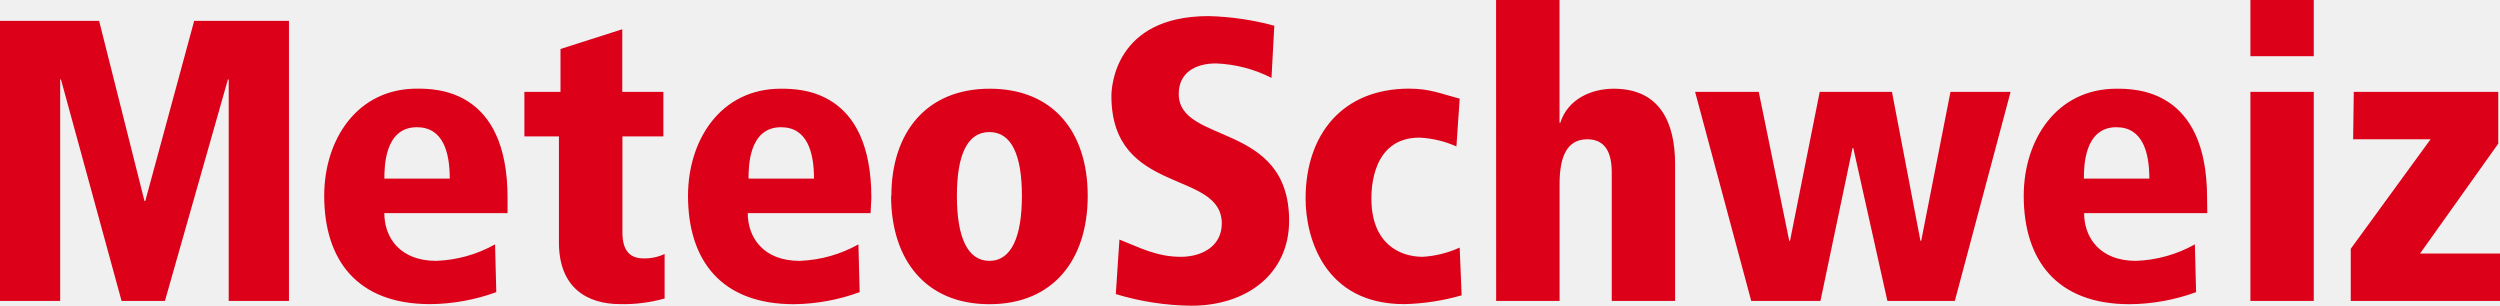
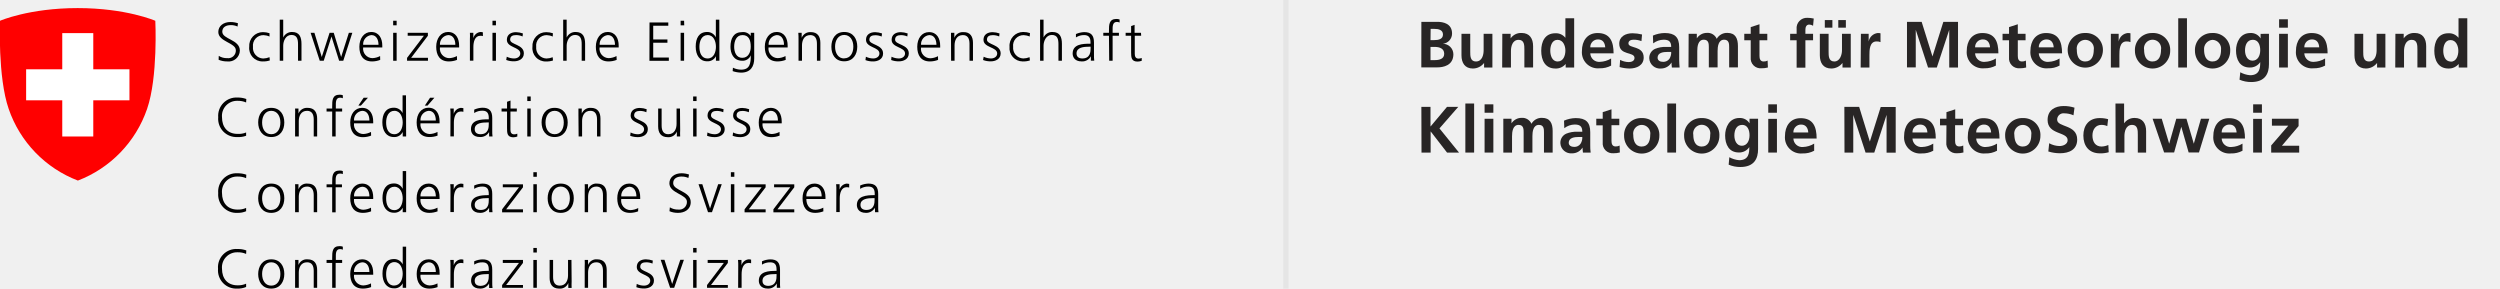
- <svg xmlns="http://www.w3.org/2000/svg" viewBox="0 0 346.07 42.32">
+ <svg xmlns="http://www.w3.org/2000/svg" viewBox="0 0 547.29 63.19">
  <defs>
-     <style>.a{fill:#dc0018;}</style>
+     <style>.a{fill:#282525;}.b{fill:red;}.c,.e{fill:#fff;}.d{fill:none;stroke:#e5e5e5;stroke-miterlimit:10;stroke-width:1.16px;}.e{opacity:0;}</style>
  </defs>
-   <path class="a" d="M325.74 19.28h10.72l-11.05 15.16v7.22h20.66V35.1H335l10.83-15.22v-7.16h-20zm-14.22-11.5h8.77V0h-8.77zm0 33.88h8.77V12.72h-8.77zm-6-14.27c0-15.11-9.94-15.11-12.55-15.11-8.27 0-12.83 7.05-12.83 14.83 0 8.83 4.5 15 14.66 15a27.28 27.28 0 0 0 9.2-1.67l-.17-6.61a18 18 0 0 1-8.16 2.28c-4.94 0-7.17-3.17-7.17-6.61h17.05zm-17.05-2.67c0-1.55 0-7.11 4.5-7.11 3.61 0 4.56 3.44 4.56 7.11zm-53.82-12l7.77 28.94H252l4.44-21.16h.11l4.72 21.16h9.33l7.72-28.94H270l-4.05 20.61h-.11l-3.94-20.61h-10l-4.11 20.61h-.11l-4.22-20.61zm-27.54 28.94h8.78V25.44c0-3.72 1-6.16 3.83-6.16 1.78 0 3.39.94 3.39 4.55v17.83h8.77V22.72c0-5.77-2.11-10.44-8.5-10.44-3.17 0-6.39 1.5-7.39 4.72h-.11V0h-8.78zm-5.05-7.39a14.37 14.37 0 0 1-5.11 1.28c-3.33 0-7.11-1.94-7.11-8.06 0-1.11 0-8.44 6.66-8.44a14.32 14.32 0 0 1 5.11 1.22l.45-6.61c-2.55-.67-4.11-1.39-7-1.39-9.22 0-14.33 6.33-14.33 15.22 0 5.28 2.5 14.61 13.66 14.61a31.2 31.2 0 0 0 7.94-1.22zM176.4 3.56a38 38 0 0 0-9.11-1.33c-13 0-13.44 9.88-13.44 11.05 0 13.83 15.28 10.16 15.28 17.66 0 3.17-2.78 4.61-5.67 4.61-3.39 0-5.78-1.33-8.5-2.39l-.5 7.55a37.28 37.28 0 0 0 10.44 1.61c7.72 0 13.55-4.44 13.55-11.77 0-13.78-15.28-10.5-15.28-17.55 0-2.89 2.22-4.22 5.17-4.22a18.47 18.47 0 0 1 7.67 2zm-43.94 23.55c0-5.66 1.44-8.83 4.5-8.83s4.5 3.17 4.5 8.83-1.44 9-4.5 9-4.5-3.33-4.5-9m-9.11 0c0 8.77 4.72 15 13.61 15s13.61-6.22 13.61-15-4.72-14.83-13.57-14.83-13.61 6.17-13.61 14.83m-2.77.28c0-15.11-9.94-15.11-12.55-15.11-8.28 0-12.83 7.05-12.83 14.83 0 8.83 4.5 15 14.66 15a27.27 27.27 0 0 0 9.1-1.67l-.17-6.61a18 18 0 0 1-8.16 2.28c-4.94 0-7.16-3.17-7.16-6.61h17zm-17-2.67c0-1.55 0-7.11 4.5-7.11 3.61 0 4.56 3.44 4.56 7.11zm-31.03-5.84h4.78v14.67c0 6.33 3.94 8.55 8.5 8.55a21 21 0 0 0 6.13-.78v-6.16a6.51 6.51 0 0 1-2.89.61c-1.67 0-2.95-.78-2.95-3.61V18.88h5.67v-6.16h-5.69V4.05l-8.55 2.73v5.94h-5zm-2.33 8.5c0-15.11-9.94-15.11-12.55-15.11-8.28 0-12.83 7.05-12.83 14.83 0 8.83 4.5 15 14.66 15a27.27 27.27 0 0 0 9.16-1.66l-.17-6.61a18 18 0 0 1-8.16 2.28c-4.95 0-7.17-3.17-7.17-6.61h17.06zm-17.05-2.66c0-1.55 0-7.11 4.5-7.11 3.61 0 4.55 3.44 4.55 7.11zM31.66 41.66H40V2.89H26.88l-6.77 24.94H20L13.72 2.89H0v38.77h8.33V11h.11l8.39 30.66h6L31.55 11h.11z" />
+   <path class="a" d="M311.16,4.78h3.5c1.29,0,3.22.38,3.22,2.57a2.24,2.24,0,0,1-2,2.23v0a2.32,2.32,0,0,1,2.29,2.28c0,2.51-2.26,2.89-3.52,2.89h-3.5Zm2,4H314c.85,0,1.89-.18,1.89-1.22s-1-1.24-1.93-1.24h-.77Zm0,4.38h.94c.93,0,2.06-.23,2.06-1.39s-1.06-1.5-2.06-1.5h-.94Z" />
+   <path class="a" d="M326.71,14.78h-1.82v-1h0A3.08,3.08,0,0,1,322.44,15c-1.74,0-2.5-1.23-2.5-2.89V7.4h1.92v3.94c0,.9,0,2.12,1.24,2.12,1.39,0,1.69-1.5,1.69-2.45V7.4h1.92Z" />
+   <path class="a" d="M328.88,7.4h1.82v1h0a2.75,2.75,0,0,1,2.42-1.18c1.74,0,2.5,1.23,2.5,2.89v4.66h-1.91V10.84c0-.9,0-2.12-1.25-2.12-1.39,0-1.69,1.5-1.69,2.45v3.61h-1.92Z" />
+   <path class="a" d="M342.75,14h0a2.75,2.75,0,0,1-2.26,1c-2.26,0-3.09-1.86-3.09-3.88s.83-3.84,3.09-3.84a2.61,2.61,0,0,1,2.2,1h0V4h1.92V14.78h-1.86ZM341,13.46c1.27,0,1.69-1.35,1.69-2.39s-.49-2.35-1.72-2.35-1.59,1.36-1.59,2.35S339.73,13.46,341,13.46Z" />
+   <path class="a" d="M352.7,14.36a5,5,0,0,1-2.54.59,3.51,3.51,0,0,1-3.85-3.82c0-2.14,1.13-3.9,3.42-3.9,2.74,0,3.51,1.88,3.51,4.45h-5.1a1.93,1.93,0,0,0,2.11,1.86,5,5,0,0,0,2.45-.74Zm-1.29-4c-.06-.93-.49-1.73-1.56-1.73a1.67,1.67,0,0,0-1.71,1.73Z" />
+   <path class="a" d="M359.34,9a4.74,4.74,0,0,0-1.72-.31c-.52,0-1.13.18-1.13.81,0,1.17,3.34.43,3.34,3.09,0,1.72-1.54,2.41-3.1,2.41a8.37,8.37,0,0,1-2.17-.32l.11-1.57a4.21,4.21,0,0,0,1.89.48c.49,0,1.26-.18,1.26-.9,0-1.44-3.34-.46-3.34-3.12,0-1.59,1.39-2.29,2.9-2.29a8.86,8.86,0,0,1,2.09.27Z" />
+   <path class="a" d="M361.85,7.79a6.71,6.71,0,0,1,2.57-.56c2.25,0,3.18.93,3.18,3.11v.94c0,.75,0,1.31,0,1.85s.05,1.07.09,1.65H366a8.42,8.42,0,0,1-.08-1.1h0A2.66,2.66,0,0,1,363.63,15a2.36,2.36,0,0,1-2.58-2.19,2.17,2.17,0,0,1,1.26-2.11,5.83,5.83,0,0,1,2.48-.43h1.06c0-1.19-.53-1.58-1.66-1.58a3.85,3.85,0,0,0-2.28.8Zm2.25,5.75a1.63,1.63,0,0,0,1.35-.65,2.5,2.5,0,0,0,.4-1.52H365c-.86,0-2.13.14-2.13,1.27C362.89,13.27,363.42,13.54,364.1,13.54Z" />
+   <path class="a" d="M369.67,7.4h1.79v1h0a2.59,2.59,0,0,1,2.19-1.2,2.15,2.15,0,0,1,2.17,1.3,2.56,2.56,0,0,1,2.31-1.3c1.82,0,2.33,1.25,2.33,2.89v4.66h-1.92v-4.4c0-.69,0-1.66-1.1-1.66-1.27,0-1.43,1.52-1.43,2.48v3.58h-1.92v-4.4c0-.69,0-1.66-1.1-1.66-1.28,0-1.43,1.52-1.43,2.48v3.58h-1.92Z" />
+   <path class="a" d="M383.26,8.81h-1.41V7.4h1.41V5.93l1.92-.62V7.4h1.71V8.81h-1.71v3.43c0,.63.17,1.22.9,1.22a1.71,1.71,0,0,0,.88-.2l.06,1.52a5.26,5.26,0,0,1-1.42.17,2.17,2.17,0,0,1-2.34-2.39Z" />
+   <path class="a" d="M393.31,8.81h-1.42V7.4h1.42v-1a2.25,2.25,0,0,1,2.35-2.5,6.42,6.42,0,0,1,1.4.16l-.15,1.58a1.54,1.54,0,0,0-.84-.26c-.64,0-.84.56-.84,1.14V7.4h1.68V8.81h-1.68v6h-1.92Z" />
+   <path class="a" d="M405.16,14.78h-1.81v-1h0A3.08,3.08,0,0,1,400.9,15c-1.75,0-2.51-1.23-2.51-2.89V7.4h1.92v3.94c0,.9,0,2.12,1.25,2.12s1.68-1.5,1.68-2.45V7.4h1.92Zm-5.68-8.72V4.4h1.66V6.06Zm4.61-1.66V6.06h-1.66V4.4Z" />
+   <path class="a" d="M407.38,7.4h1.7V9.08h0a2.27,2.27,0,0,1,2-1.85,2,2,0,0,1,.59.06V9.22a2,2,0,0,0-.86-.15c-1.56,0-1.56,1.94-1.56,3v2.71h-1.92Z" />
+   <path class="a" d="M417.47,4.78h3.21l2.37,7.58h0l2.38-7.58h3.21v10h-1.92V6.53h0L424,14.78h-1.92l-2.69-8.25,0,0v8.22h-1.92Z" />
+   <path class="a" d="M436.93,14.36a5,5,0,0,1-2.53.59,3.51,3.51,0,0,1-3.85-3.82c0-2.14,1.13-3.9,3.42-3.9,2.74,0,3.51,1.88,3.51,4.45h-5.1a1.93,1.93,0,0,0,2.11,1.86,4.93,4.93,0,0,0,2.44-.74Zm-1.28-4c-.06-.93-.49-1.73-1.56-1.73a1.67,1.67,0,0,0-1.71,1.73Z" />
+   <path class="a" d="M439.81,8.81h-1.42V7.4h1.42V5.93l1.92-.62V7.4h1.7V8.81h-1.7v3.43c0,.63.17,1.22.9,1.22a1.7,1.7,0,0,0,.87-.2l.06,1.52a5.26,5.26,0,0,1-1.42.17,2.17,2.17,0,0,1-2.33-2.39Z" />
+   <path class="a" d="M450.87,14.36a5,5,0,0,1-2.53.59,3.51,3.51,0,0,1-3.85-3.82c0-2.14,1.13-3.9,3.42-3.9,2.73,0,3.51,1.88,3.51,4.45h-5.1a1.93,1.93,0,0,0,2.11,1.86,4.93,4.93,0,0,0,2.44-.74Zm-1.28-4c-.06-.93-.49-1.73-1.56-1.73a1.67,1.67,0,0,0-1.71,1.73Z" />
+   <path class="a" d="M456.5,7.23a3.69,3.69,0,0,1,3.86,3.91,3.86,3.86,0,0,1-7.71,0A3.69,3.69,0,0,1,456.5,7.23Zm0,6.23c1.47,0,1.86-1.32,1.86-2.55a1.88,1.88,0,1,0-3.71,0C454.65,12.13,455,13.46,456.5,13.46Z" />
+   <path class="a" d="M462.1,7.4h1.71V9.08h0a2.25,2.25,0,0,1,2-1.85,2,2,0,0,1,.58.06V9.22a2,2,0,0,0-.86-.15c-1.56,0-1.56,1.94-1.56,3v2.71H462.1Z" />
+   <path class="a" d="M471.22,7.23a3.7,3.7,0,0,1,3.87,3.91,3.86,3.86,0,0,1-7.72,0A3.7,3.7,0,0,1,471.22,7.23Zm0,6.23c1.48,0,1.86-1.32,1.86-2.55a1.88,1.88,0,1,0-3.7,0C469.38,12.13,469.76,13.46,471.22,13.46Z" />
+   <path class="a" d="M476.85,4h1.91V14.78h-1.91Z" />
+   <path class="a" d="M484.36,7.23a3.7,3.7,0,0,1,3.87,3.91,3.86,3.86,0,0,1-7.72,0A3.7,3.7,0,0,1,484.36,7.23Zm0,6.23c1.48,0,1.86-1.32,1.86-2.55a1.94,1.94,0,0,0-1.86-2.19,2,2,0,0,0-1.85,2.19C482.51,12.13,482.9,13.46,484.36,13.46Z" />
+   <path class="a" d="M496.71,7.4v6.66c0,2-.8,3.9-3.89,3.9a6.46,6.46,0,0,1-2.55-.51l.16-1.63a5.44,5.44,0,0,0,2.15.65c2.11,0,2.22-1.59,2.22-2.87h0a2.65,2.65,0,0,1-2.3,1.18c-2.17,0-3-1.75-3-3.73,0-1.77.91-3.82,3.12-3.82a2.44,2.44,0,0,1,2.26,1.18h0v-1ZM494.8,11c0-1.26-.49-2.29-1.61-2.29-1.3,0-1.72,1.2-1.72,2.33s.53,2.24,1.64,2.24S494.8,12.24,494.8,11Z" />
+   <path class="a" d="M498.93,4.22h1.92V6.06h-1.92Zm0,3.18h1.92v7.38h-1.92Z" />
+   <path class="a" d="M509,14.36a5,5,0,0,1-2.53.59,3.5,3.5,0,0,1-3.85-3.82c0-2.14,1.13-3.9,3.42-3.9,2.73,0,3.51,1.88,3.51,4.45h-5.1a1.93,1.93,0,0,0,2.1,1.86A5,5,0,0,0,509,12.8Zm-1.29-4c-.05-.93-.48-1.73-1.56-1.73a1.67,1.67,0,0,0-1.7,1.73Z" />
+   <path class="a" d="M522.2,14.78h-1.82v-1h0A3.08,3.08,0,0,1,517.94,15c-1.75,0-2.51-1.23-2.51-2.89V7.4h1.92v3.94c0,.9,0,2.12,1.24,2.12,1.39,0,1.69-1.5,1.69-2.45V7.4h1.92Z" />
+   <path class="a" d="M524.39,7.4h1.82v1h0a2.74,2.74,0,0,1,2.42-1.18c1.74,0,2.5,1.23,2.5,2.89v4.66h-1.92V10.84c0-.9,0-2.12-1.24-2.12-1.39,0-1.69,1.5-1.69,2.45v3.61h-1.92Z" />
+   <path class="a" d="M538.24,14h0A2.77,2.77,0,0,1,536,15c-2.26,0-3.09-1.86-3.09-3.88s.83-3.84,3.09-3.84a2.63,2.63,0,0,1,2.21,1h0V4h1.92V14.78h-1.87Zm-1.76-.49c1.28,0,1.69-1.35,1.69-2.39s-.48-2.35-1.72-2.35-1.58,1.36-1.58,2.35S535.22,13.46,536.48,13.46Z" />
+   <path class="a" d="M311.16,23.4h2v4.3l3.61-4.3h2.46l-4.11,4.71,4.28,5.29h-2.62l-3.59-4.64h0V33.4h-2Z" />
+   <path class="a" d="M320.79,22.66h1.92V33.4h-1.92Z" />
+   <path class="a" d="M325,22.84h1.92v1.84H325ZM325,26h1.92V33.4H325Z" />
+   <path class="a" d="M329.1,26h1.79v1h0a2.62,2.62,0,0,1,2.19-1.2,2.17,2.17,0,0,1,2.18,1.3,2.54,2.54,0,0,1,2.31-1.3c1.81,0,2.33,1.25,2.33,2.89V33.4H338V29c0-.69,0-1.66-1.1-1.66-1.28,0-1.43,1.52-1.43,2.48V33.4h-1.92V29c0-.69,0-1.66-1.1-1.66-1.28,0-1.44,1.52-1.44,2.48V33.4H329.1Z" />
+   <path class="a" d="M342.39,26.41a6.7,6.7,0,0,1,2.56-.56c2.25,0,3.18.93,3.18,3.11v.94c0,.75,0,1.31,0,1.85s0,1.07.09,1.65h-1.69c-.07-.39-.07-.88-.09-1.1h0a2.63,2.63,0,0,1-2.27,1.27,2.35,2.35,0,0,1-2.58-2.19,2.18,2.18,0,0,1,1.26-2.11,5.8,5.8,0,0,1,2.48-.43h1.06c0-1.19-.53-1.58-1.67-1.58a3.82,3.82,0,0,0-2.27.8Zm2.25,5.75a1.61,1.61,0,0,0,1.34-.65,2.44,2.44,0,0,0,.41-1.52h-.83c-.86,0-2.14.14-2.14,1.27C343.42,31.89,344,32.16,344.64,32.16Z" />
+   <path class="a" d="M350.86,27.43h-1.41V26h1.41V24.55l1.92-.62V26h1.71v1.41h-1.71v3.43c0,.63.17,1.22.9,1.22a1.71,1.71,0,0,0,.88-.2l.05,1.52a5.18,5.18,0,0,1-1.41.17,2.17,2.17,0,0,1-2.34-2.39Z" />
+   <path class="a" d="M359.39,25.85a3.69,3.69,0,0,1,3.87,3.91,3.86,3.86,0,0,1-7.72,0A3.7,3.7,0,0,1,359.39,25.85Zm0,6.23c1.48,0,1.87-1.32,1.87-2.55a1.88,1.88,0,1,0-3.71,0C357.55,30.75,357.93,32.08,359.39,32.08Z" />
+   <path class="a" d="M365,22.66h1.92V33.4H365Z" />
+   <path class="a" d="M372.53,25.85a3.7,3.7,0,0,1,3.87,3.91,3.86,3.86,0,0,1-7.72,0A3.7,3.7,0,0,1,372.53,25.85Zm0,6.23c1.48,0,1.86-1.32,1.86-2.55a1.88,1.88,0,1,0-3.7,0C370.69,30.75,371.07,32.08,372.53,32.08Z" />
+   <path class="a" d="M384.87,26v6.66c0,2-.8,3.9-3.89,3.9a6.43,6.43,0,0,1-2.55-.51l.15-1.63a5.49,5.49,0,0,0,2.15.65c2.12,0,2.22-1.59,2.22-2.87h0a2.62,2.62,0,0,1-2.29,1.18c-2.17,0-3-1.75-3-3.73,0-1.77.91-3.82,3.12-3.82A2.44,2.44,0,0,1,383,27h0V26ZM383,29.63c0-1.26-.49-2.29-1.6-2.29-1.3,0-1.72,1.2-1.72,2.33s.53,2.24,1.63,2.24S383,30.86,383,29.63Z" />
+   <path class="a" d="M387.1,22.84H389v1.84H387.1Zm0,3.18H389V33.4H387.1Z" />
+   <path class="a" d="M397.15,33a5,5,0,0,1-2.54.59,3.51,3.51,0,0,1-3.85-3.82c0-2.14,1.13-3.9,3.42-3.9,2.74,0,3.51,1.88,3.51,4.45H392.6a1.92,1.92,0,0,0,2.1,1.86,5,5,0,0,0,2.45-.74Zm-1.29-4c-.06-.93-.49-1.73-1.56-1.73A1.66,1.66,0,0,0,392.6,29Z" />
+   <path class="a" d="M403.76,23.4H407L409.34,31h0l2.38-7.58H415v10H413V25.15h0l-2.69,8.25H408.4l-2.69-8.25,0,0V33.4h-1.92Z" />
+   <path class="a" d="M423.22,33a5,5,0,0,1-2.53.59,3.51,3.51,0,0,1-3.85-3.82c0-2.14,1.13-3.9,3.42-3.9,2.73,0,3.51,1.88,3.51,4.45h-5.1a1.93,1.93,0,0,0,2.11,1.86,4.93,4.93,0,0,0,2.44-.74Zm-1.28-4c-.06-.93-.49-1.73-1.56-1.73A1.67,1.67,0,0,0,418.67,29Z" />
+   <path class="a" d="M426.11,27.43H424.7V26h1.41V24.55l1.92-.62V26h1.71v1.41H428v3.43c0,.63.17,1.22.9,1.22a1.71,1.71,0,0,0,.88-.2l.05,1.52a5.18,5.18,0,0,1-1.41.17,2.17,2.17,0,0,1-2.34-2.39Z" />
+   <path class="a" d="M437.18,33a5,5,0,0,1-2.54.59,3.51,3.51,0,0,1-3.85-3.82c0-2.14,1.13-3.9,3.42-3.9,2.74,0,3.51,1.88,3.51,4.45h-5.1a1.93,1.93,0,0,0,2.11,1.86,5,5,0,0,0,2.45-.74Zm-1.29-4c-.06-.93-.49-1.73-1.56-1.73A1.67,1.67,0,0,0,432.62,29Z" />
+   <path class="a" d="M442.82,25.85a3.69,3.69,0,0,1,3.86,3.91,3.86,3.86,0,0,1-7.72,0A3.7,3.7,0,0,1,442.82,25.85Zm0,6.23c1.47,0,1.86-1.32,1.86-2.55a1.88,1.88,0,1,0-3.71,0C441,30.75,441.36,32.08,442.82,32.08Z" />
+   <path class="a" d="M453.92,25.24a5,5,0,0,0-2-.43,1.39,1.39,0,0,0-1.58,1.38c0,1.74,4.39,1,4.39,4.36,0,2.19-1.74,3-3.76,3a8.62,8.62,0,0,1-2.56-.39l.19-1.8a4.81,4.81,0,0,0,2.26.61c.76,0,1.78-.38,1.78-1.29,0-1.9-4.39-1.11-4.39-4.42,0-2.23,1.74-3.05,3.5-3.05a7.63,7.63,0,0,1,2.39.36Z" />
+   <path class="a" d="M461.32,27.61a3,3,0,0,0-1.3-.27c-1.19,0-1.95.95-1.95,2.33s.65,2.41,2,2.41a4.14,4.14,0,0,0,1.48-.34l.08,1.59a6.32,6.32,0,0,1-1.92.24c-2.42,0-3.63-1.65-3.63-3.9s1.26-3.82,3.56-3.82a6.47,6.47,0,0,1,1.86.24Z" />
+   <path class="a" d="M463.11,22.66H465V27h0a2.72,2.72,0,0,1,2.31-1.18c1.75,0,2.51,1.23,2.51,2.89V33.4H468V29.46c0-.9,0-2.12-1.24-2.12-1.39,0-1.69,1.5-1.69,2.45V33.4h-1.92Z" />
+   <path class="a" d="M471.24,26h2l1.63,5.46h0L476.42,26h2.23l1.61,5.46h0L481.82,26h1.83l-2.26,7.38h-2.26l-1.61-5.63h0l-1.57,5.63h-2.19Z" />
+   <path class="a" d="M490.92,33a5,5,0,0,1-2.54.59,3.51,3.51,0,0,1-3.85-3.82c0-2.14,1.13-3.9,3.42-3.9,2.74,0,3.51,1.88,3.51,4.45h-5.1a1.93,1.93,0,0,0,2.11,1.86,5,5,0,0,0,2.45-.74Zm-1.29-4c-.06-.93-.49-1.73-1.56-1.73A1.67,1.67,0,0,0,486.36,29Z" />
+   <path class="a" d="M493.25,22.84h1.92v1.84h-1.92Zm0,3.18h1.92V33.4h-1.92Z" />
+   <path class="a" d="M497.36,26h5.84V27.6l-3.66,4.31h3.79V33.4H497.2V31.84l3.74-4.33h-3.58Z" />
+   <path d="M47.89,12.23a3.26,3.26,0,0,0,1.85.5A1.67,1.67,0,0,0,51.63,11c0-1.65-3.84-1.85-3.84-4,0-1.34,1.17-2.18,2.65-2.18a5.17,5.17,0,0,1,1.65.27L52,5.81a3.32,3.32,0,0,0-1.52-.31c-.87,0-1.82.36-1.82,1.44,0,1.68,3.85,1.69,3.85,4.14a2.46,2.46,0,0,1-2.75,2.37,4.81,4.81,0,0,1-1.9-.36Z" />
+   <path d="M59,8a3.48,3.48,0,0,0-1.31-.31,2.28,2.28,0,0,0-2.31,2.56,2.32,2.32,0,0,0,2.22,2.56A4,4,0,0,0,59,12.52l.07.71a4.58,4.58,0,0,1-1.58.22,2.9,2.9,0,0,1-2.93-3.21,3,3,0,0,1,3-3.21A4.7,4.7,0,0,1,59,7.27Z" />
+   <path d="M61.24,4.3H62V8.21h0A2.09,2.09,0,0,1,63.93,7C65.58,7,66,8.13,66,9.64V13.3h-.76V9.65c0-1.05-.2-2-1.45-2S62,9,62,10V13.3h-.76Z" />
+   <path d="M75.15,13.3h-.91L72.57,8h0L70.87,13.3H70L68,7.18h.83l1.61,5.3h0l1.71-5.3h.91l1.62,5.3h0l1.69-5.3h.76Z" />
+   <path d="M83.23,13.11a4.88,4.88,0,0,1-1.77.34c-2,0-2.79-1.37-2.79-3.21S79.7,7,81.25,7c1.73,0,2.44,1.4,2.44,3v.39H79.5a2.07,2.07,0,0,0,2,2.34,3.89,3.89,0,0,0,1.71-.46Zm-.37-3.3c0-1.07-.43-2.13-1.56-2.13a2,2,0,0,0-1.8,2.13Z" />
+   <path d="M86.83,5.54h-.76v-1h.76Zm-.76,1.64h.76V13.3h-.76Z" />
+   <path d="M89.11,12.67l3.68-4.84H89.25V7.18h4.42v.65L90,12.66h3.69v.64H89.11Z" />
+   <path d="M100.05,13.11a4.94,4.94,0,0,1-1.78.34c-2,0-2.78-1.37-2.78-3.21S96.52,7,98.07,7c1.73,0,2.44,1.4,2.44,3v.39h-4.2a2.07,2.07,0,0,0,2,2.34,3.94,3.94,0,0,0,1.72-.46Zm-.37-3.3c0-1.07-.43-2.13-1.56-2.13a2,2,0,0,0-1.81,2.13Z" />
+   <path d="M102.87,8.55a13.21,13.21,0,0,0,0-1.37h.75V8.36h0A1.81,1.81,0,0,1,105.18,7a2,2,0,0,1,.53.08V7.9a1.93,1.93,0,0,0-.55-.07c-1.21,0-1.53,1.34-1.53,2.45v3h-.76Z" />
+   <path d="M108.57,5.54h-.76v-1h.76Zm-.76,1.64h.76V13.3h-.76Z" />
+   <path d="M110.94,12.42a3.73,3.73,0,0,0,1.6.38c.72,0,1.36-.4,1.36-1.09,0-1.46-2.94-1.23-2.94-3,0-1.21,1-1.67,2-1.67a4.93,4.93,0,0,1,1.51.28l-.07.66A3.53,3.53,0,0,0,113,7.68c-.78,0-1.32.24-1.32,1,0,1.14,3,1,3,3,0,1.29-1.21,1.74-2.14,1.74a4.54,4.54,0,0,1-1.72-.29Z" />
+   <path d="M121,8a3.48,3.48,0,0,0-1.31-.31,2.28,2.28,0,0,0-2.31,2.56,2.33,2.33,0,0,0,2.23,2.56,3.91,3.91,0,0,0,1.38-.28l.07.71a4.56,4.56,0,0,1-1.57.22,2.9,2.9,0,0,1-2.93-3.21,3,3,0,0,1,3-3.21,4.64,4.64,0,0,1,1.48.24Z" />
+   <path d="M123.29,4.3h.76V8.21h0A2.09,2.09,0,0,1,126,7c1.65,0,2.09,1.1,2.09,2.61V13.3h-.75V9.65c0-1.05-.21-2-1.46-2S124.05,9,124.05,10V13.3h-.76Z" />
+   <path d="M135,13.11a4.88,4.88,0,0,1-1.77.34c-2,0-2.79-1.37-2.79-3.21S131.47,7,133,7c1.73,0,2.44,1.4,2.44,3v.39h-4.19a2.07,2.07,0,0,0,2,2.34,3.89,3.89,0,0,0,1.71-.46Zm-.37-3.3c0-1.07-.43-2.13-1.56-2.13a2,2,0,0,0-1.8,2.13Z" />
+   <path d="M142.19,4.92h4.11v.72H143v3h3.11v.72H143v3.23h3.42v.72h-4.25Z" />
+   <path d="M149.79,5.54H149v-1h.76ZM149,7.18h.76V13.3H149Z" />
+   <path d="M157.49,13.3h-.76v-1h0a2,2,0,0,1-1.91,1.12c-1.68,0-2.52-1.39-2.52-3.21S153,7,154.8,7a2.07,2.07,0,0,1,1.91,1.18h0V4.3h.76Zm-2.57-.5c1.35,0,1.81-1.44,1.81-2.56s-.46-2.56-1.81-2.56-1.81,1.37-1.81,2.56S153.48,12.8,154.92,12.8Z" />
+   <path d="M165.11,12.8c0,1.71-.77,3.1-2.87,3.1a6.13,6.13,0,0,1-1.85-.33l.06-.75a4.12,4.12,0,0,0,1.8.43c1.94,0,2.11-1.42,2.11-3.15h0a1.9,1.9,0,0,1-1.86,1.2c-2,0-2.59-1.7-2.59-3.06,0-1.86.72-3.21,2.53-3.21a2,2,0,0,1,1.91.85h0v-.7h.76Zm-2.62-.14c1.37,0,1.86-1.3,1.86-2.42,0-1.48-.43-2.56-1.81-2.56s-1.82,1.37-1.82,2.56S161.2,12.66,162.49,12.66Z" />
+   <path d="M172,13.11a5,5,0,0,1-1.78.34c-2,0-2.79-1.37-2.79-3.21S168.45,7,170,7c1.73,0,2.43,1.4,2.43,3v.39h-4.19a2.07,2.07,0,0,0,2,2.34,3.94,3.94,0,0,0,1.72-.46Zm-.37-3.3c0-1.07-.44-2.13-1.57-2.13a2,2,0,0,0-1.8,2.13Z" />
+   <path d="M174.81,8.62a14.05,14.05,0,0,0-.05-1.44h.74V8.27h0a2,2,0,0,1,2-1.24c1.52,0,2.09,1,2.09,2.36V13.3h-.75V9.58c0-1.15-.41-1.9-1.46-1.9-1.38,0-1.81,1.22-1.81,2.24V13.3h-.76Z" />
+   <path d="M184.81,7c2,0,2.86,1.54,2.86,3.21s-.88,3.21-2.86,3.21S182,11.91,182,10.24,182.82,7,184.81,7Zm0,5.77c1.32,0,2-1.14,2-2.56s-.71-2.56-2-2.56-2,1.14-2,2.56S183.49,12.8,184.81,12.8Z" />
+   <path d="M189.56,12.42a3.73,3.73,0,0,0,1.6.38c.72,0,1.36-.4,1.36-1.09,0-1.46-2.94-1.23-2.94-3,0-1.21,1-1.67,2-1.67a5,5,0,0,1,1.51.28L193,8a3.61,3.61,0,0,0-1.36-.29c-.78,0-1.32.24-1.32,1,0,1.14,3,1,3,3,0,1.29-1.22,1.74-2.14,1.74a4.54,4.54,0,0,1-1.72-.29Z" />
+   <path d="M195.17,12.42a3.73,3.73,0,0,0,1.6.38c.72,0,1.36-.4,1.36-1.09,0-1.46-2.94-1.23-2.94-3,0-1.21,1-1.67,2-1.67a5,5,0,0,1,1.51.28l-.07.66a3.61,3.61,0,0,0-1.36-.29c-.78,0-1.32.24-1.32,1,0,1.14,3,1,3,3,0,1.29-1.22,1.74-2.14,1.74a4.54,4.54,0,0,1-1.72-.29Z" />
+   <path d="M205.36,13.11a4.94,4.94,0,0,1-1.78.34c-2,0-2.78-1.37-2.78-3.21s1-3.21,2.58-3.21c1.73,0,2.44,1.4,2.44,3v.39h-4.2a2.07,2.07,0,0,0,2,2.34,3.94,3.94,0,0,0,1.72-.46ZM205,9.81c0-1.07-.44-2.13-1.56-2.13a2,2,0,0,0-1.81,2.13Z" />
+   <path d="M208.19,8.62c0-.47,0-.95,0-1.44h.73V8.27h0a2,2,0,0,1,2-1.24C212.4,7,213,8,213,9.39V13.3h-.76V9.58c0-1.15-.41-1.9-1.46-1.9-1.38,0-1.81,1.22-1.81,2.24V13.3h-.76Z" />
+   <path d="M215.34,12.42a3.73,3.73,0,0,0,1.6.38c.72,0,1.36-.4,1.36-1.09,0-1.46-3-1.23-3-3,0-1.21,1-1.67,2-1.67a5,5,0,0,1,1.51.28l-.07.66a3.61,3.61,0,0,0-1.36-.29c-.78,0-1.32.24-1.32,1,0,1.14,3,1,3,3,0,1.29-1.21,1.74-2.13,1.74a4.54,4.54,0,0,1-1.72-.29Z" />
+   <path d="M225.41,8a3.48,3.48,0,0,0-1.31-.31,2.28,2.28,0,0,0-2.31,2.56A2.32,2.32,0,0,0,224,12.8a4,4,0,0,0,1.39-.28l.07.71a4.58,4.58,0,0,1-1.58.22A2.9,2.9,0,0,1,221,10.24,3,3,0,0,1,224,7a4.7,4.7,0,0,1,1.48.24Z" />
+   <path d="M227.69,4.3h.76V8.21h0A2.08,2.08,0,0,1,230.38,7c1.65,0,2.09,1.1,2.09,2.61V13.3h-.76V9.65c0-1.05-.2-2-1.45-2S228.45,9,228.45,10V13.3h-.76Z" />
+   <path d="M238.82,12.32h0a2.17,2.17,0,0,1-2,1.13c-1.74,0-2-1.18-2-1.73,0-2.06,2.18-2.15,3.77-2.15h.14V9.26c0-1-.37-1.58-1.39-1.58a3.24,3.24,0,0,0-1.8.51V7.45a5,5,0,0,1,1.8-.42c1.51,0,2.15.69,2.15,2.29V12a8.66,8.66,0,0,0,.06,1.28h-.75Zm-.07-2.1h-.21c-1.31,0-2.87.13-2.87,1.48,0,.8.57,1.1,1.27,1.1,1.78,0,1.81-1.55,1.81-2.21Z" />
+   <path d="M242.77,7.83h-1.24V7.18h1.24V6.73c0-1.28,0-2.58,1.62-2.58a1.85,1.85,0,0,1,.71.12l0,.66a1.43,1.43,0,0,0-.6-.13c-1,0-.93,1.12-.93,1.85v.53h1.38v.65h-1.38V13.3h-.75Z" />
+   <path d="M249.82,7.83h-1.4v4c0,.55.21,1,.82,1a1.85,1.85,0,0,0,.7-.14l0,.62a2.79,2.79,0,0,1-.92.17c-1.35,0-1.4-.93-1.4-2V7.83h-1.2V7.18h1.2V5.7l.76-.26V7.18h1.4Z" />
+   <path d="M53.88,22.43A4.47,4.47,0,0,0,52,22.07a3.3,3.3,0,0,0-3.4,3.62c0,2.11,1.19,3.62,3.4,3.62A4.29,4.29,0,0,0,53.88,29l0,.72A4.59,4.59,0,0,1,52,30a4,4,0,0,1-4.23-4.34A4,4,0,0,1,52,21.35a5.38,5.38,0,0,1,1.92.32Z" />
+   <path d="M59.38,23.61c2,0,2.86,1.54,2.86,3.21S61.36,30,59.38,30s-2.86-1.54-2.86-3.21S57.4,23.61,59.38,23.61Zm0,5.77c1.32,0,2-1.14,2-2.56s-.71-2.56-2-2.56-2,1.14-2,2.56S58.06,29.38,59.38,29.38Z" />
+   <path d="M64.6,25.2a14.05,14.05,0,0,0,0-1.44h.74v1.09h0a2,2,0,0,1,2-1.24c1.52,0,2.09,1,2.09,2.36v3.91h-.75V26.16c0-1.15-.41-1.9-1.46-1.9-1.38,0-1.81,1.21-1.81,2.23v3.39H64.6Z" />
+   <path d="M72.72,24.41H71.49v-.65h1.23v-.45c0-1.28,0-2.58,1.62-2.58a1.81,1.81,0,0,1,.71.12l0,.66a1.44,1.44,0,0,0-.61-.13c-1,0-.92,1.12-.92,1.85v.53h1.38v.65H73.48v5.47h-.76Z" />
+   <path d="M81.24,29.69a4.94,4.94,0,0,1-1.78.34c-2,0-2.79-1.37-2.79-3.21s1-3.21,2.59-3.21c1.73,0,2.44,1.4,2.44,3V27H77.5a2.07,2.07,0,0,0,2,2.34,3.94,3.94,0,0,0,1.72-.46Zm-.37-3.3c0-1.07-.44-2.13-1.57-2.13a2,2,0,0,0-1.8,2.13Zm-1.26-5h.94L79,23.12h-.55Z" />
+   <path d="M88.91,29.88h-.75v-1h0A2,2,0,0,1,86.22,30c-1.68,0-2.52-1.4-2.52-3.21s.72-3.21,2.52-3.21a2.06,2.06,0,0,1,1.91,1.18h0V20.87h.75Zm-2.57-.5c1.35,0,1.82-1.44,1.82-2.56s-.47-2.56-1.82-2.56-1.81,1.37-1.81,2.56S84.9,29.38,86.34,29.38Z" />
+   <path d="M95.79,29.69A5,5,0,0,1,94,30c-2,0-2.79-1.37-2.79-3.21s1-3.21,2.58-3.21c1.73,0,2.44,1.4,2.44,3V27H92.05a2.07,2.07,0,0,0,2,2.34,3.94,3.94,0,0,0,1.72-.46Zm-.38-3.3c0-1.07-.43-2.13-1.56-2.13a2,2,0,0,0-1.8,2.13Zm-1.26-5h.95l-1.51,1.73H93Z" />
+   <path d="M98.62,25.13a10.5,10.5,0,0,0-.05-1.37h.76v1.17h0a1.83,1.83,0,0,1,1.58-1.32,2.72,2.72,0,0,1,.53.07v.8a2,2,0,0,0-.56-.07c-1.2,0-1.52,1.34-1.52,2.45v3h-.76Z" />
+   <path d="M107.07,28.9h0A2.16,2.16,0,0,1,105.1,30c-1.75,0-2-1.18-2-1.73,0-2.06,2.18-2.15,3.77-2.15H107v-.32c0-1-.37-1.57-1.39-1.57a3.24,3.24,0,0,0-1.8.51V24a4.79,4.79,0,0,1,1.8-.42c1.51,0,2.15.69,2.15,2.28V28.6a8.66,8.66,0,0,0,.06,1.28h-.74ZM107,26.8h-.21c-1.31,0-2.87.13-2.87,1.47,0,.81.57,1.11,1.27,1.11,1.78,0,1.81-1.55,1.81-2.21Z" />
+   <path d="M113.13,24.41h-1.39v4c0,.55.2,1,.82,1a1.63,1.63,0,0,0,.69-.15l0,.63a2.8,2.8,0,0,1-.93.17C111,30,111,29.1,111,28V24.41h-1.2v-.65H111V22.28l.76-.27v1.75h1.39Z" />
+   <path d="M116.18,22.12h-.75v-1h.75Zm-.75,1.64h.75v6.12h-.75Z" />
+   <path d="M121.42,23.61c2,0,2.86,1.54,2.86,3.21S123.4,30,121.42,30s-2.86-1.54-2.86-3.21S119.44,23.61,121.42,23.61Zm0,5.77c1.32,0,2-1.14,2-2.56s-.71-2.56-2-2.56-2,1.14-2,2.56S120.1,29.38,121.42,29.38Z" />
+   <path d="M126.63,25.2c0-.47,0-.95,0-1.44h.73v1.09h0a2,2,0,0,1,2-1.24c1.52,0,2.09,1,2.09,2.36v3.91h-.75V26.16c0-1.15-.41-1.9-1.46-1.9-1.38,0-1.81,1.21-1.81,2.23v3.39h-.76Z" />
+   <path d="M138.05,29a3.52,3.52,0,0,0,1.59.39c.72,0,1.36-.4,1.36-1.09,0-1.46-2.94-1.23-2.94-3,0-1.21,1-1.67,2-1.67a4.64,4.64,0,0,1,1.51.28l-.07.66a3.53,3.53,0,0,0-1.36-.29c-.78,0-1.32.24-1.32,1,0,1.14,3,1,3,3,0,1.29-1.21,1.74-2.14,1.74a4.75,4.75,0,0,1-1.72-.29Z" />
+   <path d="M148.9,28.44a14.05,14.05,0,0,0,0,1.44h-.73V28.79h0a1.94,1.94,0,0,1-2,1.24c-1.51,0-2.09-1-2.09-2.36V23.76h.76v3.72c0,1.15.41,1.9,1.45,1.9,1.38,0,1.82-1.22,1.82-2.24V23.76h.75Z" />
+   <path d="M152.49,22.12h-.75v-1h.75Zm-.75,1.64h.75v6.12h-.75Z" />
+   <path d="M154.87,29a3.6,3.6,0,0,0,1.6.39c.72,0,1.36-.4,1.36-1.09,0-1.46-2.94-1.23-2.94-3,0-1.21,1-1.67,2-1.67a4.68,4.68,0,0,1,1.51.28l-.07.66a3.61,3.61,0,0,0-1.36-.29c-.78,0-1.32.24-1.32,1,0,1.14,3,1,3,3,0,1.29-1.22,1.74-2.14,1.74a4.75,4.75,0,0,1-1.72-.29Z" />
+   <path d="M160.48,29a3.6,3.6,0,0,0,1.6.39c.72,0,1.36-.4,1.36-1.09,0-1.46-2.95-1.23-2.95-3,0-1.21,1-1.67,2-1.67a4.68,4.68,0,0,1,1.51.28l-.07.66a3.61,3.61,0,0,0-1.36-.29c-.78,0-1.32.24-1.32,1,0,1.14,3,1,3,3,0,1.29-1.22,1.74-2.14,1.74a4.75,4.75,0,0,1-1.72-.29Z" />
+   <path d="M170.67,29.69a4.94,4.94,0,0,1-1.78.34c-2,0-2.79-1.37-2.79-3.21s1-3.21,2.59-3.21c1.73,0,2.44,1.4,2.44,3V27h-4.2a2.07,2.07,0,0,0,2,2.34,3.94,3.94,0,0,0,1.72-.46Zm-.37-3.3c0-1.07-.44-2.13-1.57-2.13a2,2,0,0,0-1.8,2.13Z" />
+   <path d="M53.88,39A4.47,4.47,0,0,0,52,38.65a3.3,3.3,0,0,0-3.4,3.62c0,2.11,1.19,3.61,3.4,3.61a4.15,4.15,0,0,0,1.88-.36l0,.72A4.44,4.44,0,0,1,52,46.6a4,4,0,0,1-4.23-4.33A4,4,0,0,1,52,37.93a5.6,5.6,0,0,1,1.92.31Z" />
+   <path d="M59.38,40.19c2,0,2.86,1.54,2.86,3.21s-.88,3.2-2.86,3.2-2.86-1.53-2.86-3.2S57.4,40.19,59.38,40.19Zm0,5.77c1.32,0,2-1.15,2-2.56s-.71-2.56-2-2.56-2,1.14-2,2.56S58.06,46,59.38,46Z" />
+   <path d="M64.6,41.78a14.34,14.34,0,0,0,0-1.45h.74v1.1h0a1.93,1.93,0,0,1,2-1.24c1.52,0,2.09,1,2.09,2.35v3.92h-.75V42.74c0-1.16-.41-1.9-1.46-1.9-1.38,0-1.81,1.21-1.81,2.23v3.39H64.6Z" />
+   <path d="M72.72,41H71.49v-.65h1.23v-.44c0-1.29,0-2.58,1.62-2.58a1.65,1.65,0,0,1,.71.12l0,.66A1.31,1.31,0,0,0,74.4,38c-1,0-.92,1.11-.92,1.84v.53h1.38V41H73.48v5.48h-.76Z" />
+   <path d="M81.24,46.27a5.15,5.15,0,0,1-1.78.33c-2,0-2.79-1.36-2.79-3.2s1-3.21,2.59-3.21c1.73,0,2.44,1.39,2.44,3v.38H77.5a2.08,2.08,0,0,0,2,2.35,3.94,3.94,0,0,0,1.72-.46ZM80.87,43c0-1.06-.44-2.12-1.57-2.12A2,2,0,0,0,77.5,43Z" />
+   <path d="M88.91,46.46h-.75v-1h0a2,2,0,0,1-1.91,1.11c-1.68,0-2.52-1.39-2.52-3.2s.72-3.21,2.52-3.21a2.06,2.06,0,0,1,1.91,1.18h0V37.45h.75ZM86.34,46c1.35,0,1.82-1.45,1.82-2.56s-.47-2.56-1.82-2.56-1.81,1.37-1.81,2.56S84.9,46,86.34,46Z" />
+   <path d="M95.79,46.27A5.19,5.19,0,0,1,94,46.6c-2,0-2.79-1.36-2.79-3.2s1-3.21,2.58-3.21c1.73,0,2.44,1.39,2.44,3v.38H92.05a2.08,2.08,0,0,0,2,2.35,3.94,3.94,0,0,0,1.72-.46ZM95.41,43c0-1.06-.43-2.12-1.56-2.12A2,2,0,0,0,92.05,43Z" />
+   <path d="M98.62,41.7a10.66,10.66,0,0,0-.05-1.37h.76v1.18h0a1.83,1.83,0,0,1,1.58-1.32,2.72,2.72,0,0,1,.53.07v.79a2.38,2.38,0,0,0-.56-.07c-1.2,0-1.52,1.35-1.52,2.45v3h-.76Z" />
+   <path d="M107.07,45.48h0a2.15,2.15,0,0,1-1.94,1.12c-1.75,0-2-1.17-2-1.73,0-2,2.18-2.15,3.77-2.15H107v-.31c0-1-.37-1.57-1.39-1.57a3.23,3.23,0,0,0-1.8.5v-.73a4.79,4.79,0,0,1,1.8-.42c1.51,0,2.15.68,2.15,2.28v2.7a8.73,8.73,0,0,0,.06,1.29h-.74ZM107,43.37h-.21c-1.31,0-2.87.14-2.87,1.48,0,.81.57,1.11,1.27,1.11C107,46,107,44.41,107,43.75Z" />
+   <path d="M109.92,45.82,113.61,41h-3.54v-.65h4.42V41l-3.69,4.83h3.69v.65h-4.57Z" />
+   <path d="M117.52,38.7h-.76v-1h.76Zm-.76,1.63h.76v6.13h-.76Z" />
+   <path d="M122.75,40.19c2,0,2.86,1.54,2.86,3.21s-.88,3.2-2.86,3.2-2.86-1.53-2.86-3.2S120.77,40.19,122.75,40.19Zm0,5.77c1.32,0,2-1.15,2-2.56s-.71-2.56-2-2.56-2,1.14-2,2.56S121.43,46,122.75,46Z" />
+   <path d="M128,41.78a14.34,14.34,0,0,0,0-1.45h.73v1.1h0a1.93,1.93,0,0,1,2-1.24c1.51,0,2.09,1,2.09,2.35v3.92H132V42.74c0-1.16-.41-1.9-1.45-1.9-1.38,0-1.81,1.21-1.81,2.23v3.39H128Z" />
+   <path d="M139.69,46.27a5.15,5.15,0,0,1-1.78.33c-2,0-2.78-1.36-2.78-3.2s1-3.21,2.58-3.21c1.73,0,2.44,1.39,2.44,3v.38H136A2.08,2.08,0,0,0,138,46a3.94,3.94,0,0,0,1.72-.46ZM139.32,43c0-1.06-.44-2.12-1.56-2.12A2,2,0,0,0,136,43Z" />
+   <path d="M146.64,45.39a3.35,3.35,0,0,0,1.86.49,1.67,1.67,0,0,0,1.88-1.71c0-1.65-3.84-1.85-3.84-4.05,0-1.35,1.17-2.19,2.65-2.19a5,5,0,0,1,1.65.28l-.14.75a3.46,3.46,0,0,0-1.52-.31c-.87,0-1.81.36-1.81,1.44,0,1.69,3.84,1.7,3.84,4.15,0,1.69-1.45,2.36-2.75,2.36a4.67,4.67,0,0,1-1.9-.36Z" />
+   <path d="M155.86,46.46H155l-2.08-6.13h.83l1.69,5.3h0l1.78-5.3H158Z" />
+   <path d="M160.76,38.7H160v-1h.76ZM160,40.33h.76v6.13H160Z" />
+   <path d="M163,45.82,166.73,41h-3.54v-.65h4.42V41l-3.69,4.83h3.69v.65H163Z" />
+   <path d="M169.31,45.82,173,41h-3.54v-.65h4.42V41l-3.69,4.83h3.69v.65h-4.57Z" />
+   <path d="M180.25,46.27a5.09,5.09,0,0,1-1.77.33c-2,0-2.79-1.36-2.79-3.2s1-3.21,2.58-3.21c1.73,0,2.44,1.39,2.44,3v.38h-4.19c0,1.3.69,2.35,2,2.35a3.89,3.89,0,0,0,1.71-.46ZM179.88,43c0-1.06-.43-2.12-1.56-2.12a2,2,0,0,0-1.8,2.12Z" />
+   <path d="M183.09,41.7a10.66,10.66,0,0,0-.05-1.37h.76v1.18h0a1.82,1.82,0,0,1,1.58-1.32,2.52,2.52,0,0,1,.52.07v.79a2.29,2.29,0,0,0-.55-.07c-1.2,0-1.52,1.35-1.52,2.45v3h-.76Z" />
+   <path d="M191.53,45.48h0a2.16,2.16,0,0,1-1.95,1.12c-1.74,0-2-1.17-2-1.73,0-2,2.18-2.15,3.77-2.15h.14v-.31c0-1-.37-1.57-1.39-1.57a3.23,3.23,0,0,0-1.8.5v-.73a4.79,4.79,0,0,1,1.8-.42c1.51,0,2.15.68,2.15,2.28v2.7a8.73,8.73,0,0,0,.06,1.29h-.75Zm-.07-2.11h-.21c-1.31,0-2.88.14-2.88,1.48,0,.81.58,1.11,1.28,1.11,1.78,0,1.81-1.55,1.81-2.21Z" />
+   <path d="M53.88,55.59A4.32,4.32,0,0,0,52,55.23a3.3,3.3,0,0,0-3.4,3.62c0,2.11,1.19,3.61,3.4,3.61a4.15,4.15,0,0,0,1.88-.36l0,.72a4.44,4.44,0,0,1-1.92.36,4,4,0,0,1-4.23-4.33A4,4,0,0,1,52,54.51a5.37,5.37,0,0,1,1.92.31Z" />
+   <path d="M59.38,56.77c2,0,2.86,1.53,2.86,3.2s-.88,3.21-2.86,3.21S56.52,61.64,56.52,60,57.4,56.77,59.38,56.77Zm0,5.76c1.32,0,2-1.14,2-2.56s-.71-2.55-2-2.55-2,1.14-2,2.55S58.06,62.53,59.38,62.53Z" />
+   <path d="M64.6,58.35a14.05,14.05,0,0,0,0-1.44h.74V58h0a1.94,1.94,0,0,1,2-1.23c1.52,0,2.09,1,2.09,2.35V63h-.75V59.31c0-1.15-.41-1.89-1.46-1.89-1.38,0-1.81,1.21-1.81,2.23V63H64.6Z" />
+   <path d="M72.72,57.56H71.49v-.65h1.23v-.44c0-1.29,0-2.59,1.62-2.59a1.81,1.81,0,0,1,.71.12l0,.66a1.44,1.44,0,0,0-.61-.13c-1,0-.92,1.12-.92,1.85v.53h1.38v.65H73.48V63h-.76Z" />
+   <path d="M81.24,62.85a5.15,5.15,0,0,1-1.78.33c-2,0-2.79-1.37-2.79-3.21s1-3.2,2.59-3.2c1.73,0,2.44,1.39,2.44,3v.38H77.5a2.07,2.07,0,0,0,2,2.34,4.08,4.08,0,0,0,1.72-.45Zm-.37-3.31c0-1.07-.44-2.12-1.57-2.12a2,2,0,0,0-1.8,2.12Z" />
+   <path d="M88.91,63h-.75v-1h0a1.94,1.94,0,0,1-1.91,1.12c-1.68,0-2.52-1.39-2.52-3.21s.72-3.2,2.52-3.2a2.05,2.05,0,0,1,1.91,1.17h0V54h.75Zm-2.57-.51c1.35,0,1.82-1.44,1.82-2.56s-.47-2.55-1.82-2.55S84.53,58.79,84.53,60,84.9,62.53,86.34,62.53Z" />
+   <path d="M95.79,62.85a5.19,5.19,0,0,1-1.78.33c-2,0-2.79-1.37-2.79-3.21s1-3.2,2.58-3.2c1.73,0,2.44,1.39,2.44,3v.38H92.05a2.07,2.07,0,0,0,2,2.34,4.08,4.08,0,0,0,1.72-.45Zm-.38-3.31c0-1.07-.43-2.12-1.56-2.12a2,2,0,0,0-1.8,2.12Z" />
+   <path d="M98.62,58.28a10.66,10.66,0,0,0-.05-1.37h.76v1.18h0a1.82,1.82,0,0,1,1.58-1.32,2.13,2.13,0,0,1,.53.07v.79a2,2,0,0,0-.56-.07c-1.2,0-1.52,1.34-1.52,2.45v3h-.76Z" />
+   <path d="M107.07,62.05h0a2.15,2.15,0,0,1-1.94,1.13c-1.75,0-2-1.18-2-1.73,0-2.05,2.18-2.15,3.77-2.15H107V59c0-1.05-.37-1.57-1.39-1.57a3.23,3.23,0,0,0-1.8.5v-.73a4.79,4.79,0,0,1,1.8-.42c1.51,0,2.15.68,2.15,2.28v2.7a8.8,8.8,0,0,0,.06,1.29h-.74ZM107,60h-.21c-1.31,0-2.87.13-2.87,1.48,0,.8.57,1.1,1.27,1.1C107,62.53,107,61,107,60.32Z" />
+   <path d="M109.92,62.4l3.69-4.84h-3.54v-.65h4.42v.65l-3.69,4.83h3.69V63h-4.57Z" />
+   <path d="M117.52,55.28h-.76v-1h.76Zm-.76,1.63h.76V63h-.76Z" />
+   <path d="M125.14,61.6a14.25,14.25,0,0,0,0,1.44h-.73v-1.1h0a1.92,1.92,0,0,1-2,1.24c-1.51,0-2.09-1-2.09-2.35V56.91h.76v3.73c0,1.15.41,1.89,1.45,1.89,1.38,0,1.82-1.21,1.82-2.23V56.91h.75Z" />
+   <path d="M128,58.35a14.05,14.05,0,0,0,0-1.44h.73V58h0a1.94,1.94,0,0,1,2-1.23c1.51,0,2.09,1,2.09,2.35V63H132V59.31c0-1.15-.41-1.89-1.45-1.89-1.38,0-1.81,1.21-1.81,2.23V63H128Z" />
+   <path d="M139.39,62.15a3.6,3.6,0,0,0,1.6.38c.72,0,1.36-.39,1.36-1.09,0-1.45-2.95-1.23-2.95-3,0-1.22,1-1.67,2-1.67a4.91,4.91,0,0,1,1.51.27l-.07.66a3.6,3.6,0,0,0-1.36-.28c-.78,0-1.32.24-1.32,1,0,1.14,3,1,3,3,0,1.3-1.21,1.74-2.13,1.74a4.54,4.54,0,0,1-1.72-.29Z" />
+   <path d="M147.59,63h-.89l-2.07-6.13h.83l1.69,5.3h0l1.78-5.3h.79Z" />
+   <path d="M152.49,55.28h-.75v-1h.75Zm-.75,1.63h.75V63h-.75Z" />
+   <path d="M154.78,62.4l3.68-4.84h-3.54v-.65h4.42v.65l-3.69,4.83h3.69V63h-4.56Z" />
+   <path d="M161.61,58.28a10.66,10.66,0,0,0-.05-1.37h.76v1.18h0a1.82,1.82,0,0,1,1.58-1.32,2.13,2.13,0,0,1,.53.07v.79a2,2,0,0,0-.56-.07c-1.2,0-1.52,1.34-1.52,2.45v3h-.76Z" />
+   <path d="M170.06,62.05h0a2.13,2.13,0,0,1-1.94,1.13c-1.75,0-2-1.18-2-1.73,0-2.05,2.18-2.15,3.77-2.15H170V59c0-1.05-.37-1.57-1.39-1.57a3.23,3.23,0,0,0-1.8.5v-.73a4.79,4.79,0,0,1,1.8-.42c1.51,0,2.15.68,2.15,2.28v2.7A8.8,8.8,0,0,0,170.8,63h-.74ZM170,60h-.21c-1.31,0-2.87.13-2.87,1.48,0,.8.57,1.1,1.27,1.1C170,62.53,170,61,170,60.32Z" />
+   <path class="b" d="M34,4.55s-6.35-2.78-17-2.78h0c-10.64,0-17,2.78-17,2.78S-.51,16.87,1.9,23.84A25.75,25.75,0,0,0,17.05,39.53h0A25.75,25.75,0,0,0,32.2,23.84C34.61,16.87,34,4.55,34,4.55" />
+   <polygon class="c" points="28.34 15.17 28.34 21.96 20.42 21.96 20.42 29.88 13.63 29.88 13.63 21.96 5.72 21.96 5.72 15.17 13.63 15.17 13.63 7.25 20.42 7.25 20.42 15.17 28.34 15.17" />
+   <line class="d" x1="281.5" x2="281.5" y2="63.19" />
+   <rect class="e" y="1.77" width="547.29" height="61.41" />
</svg>
